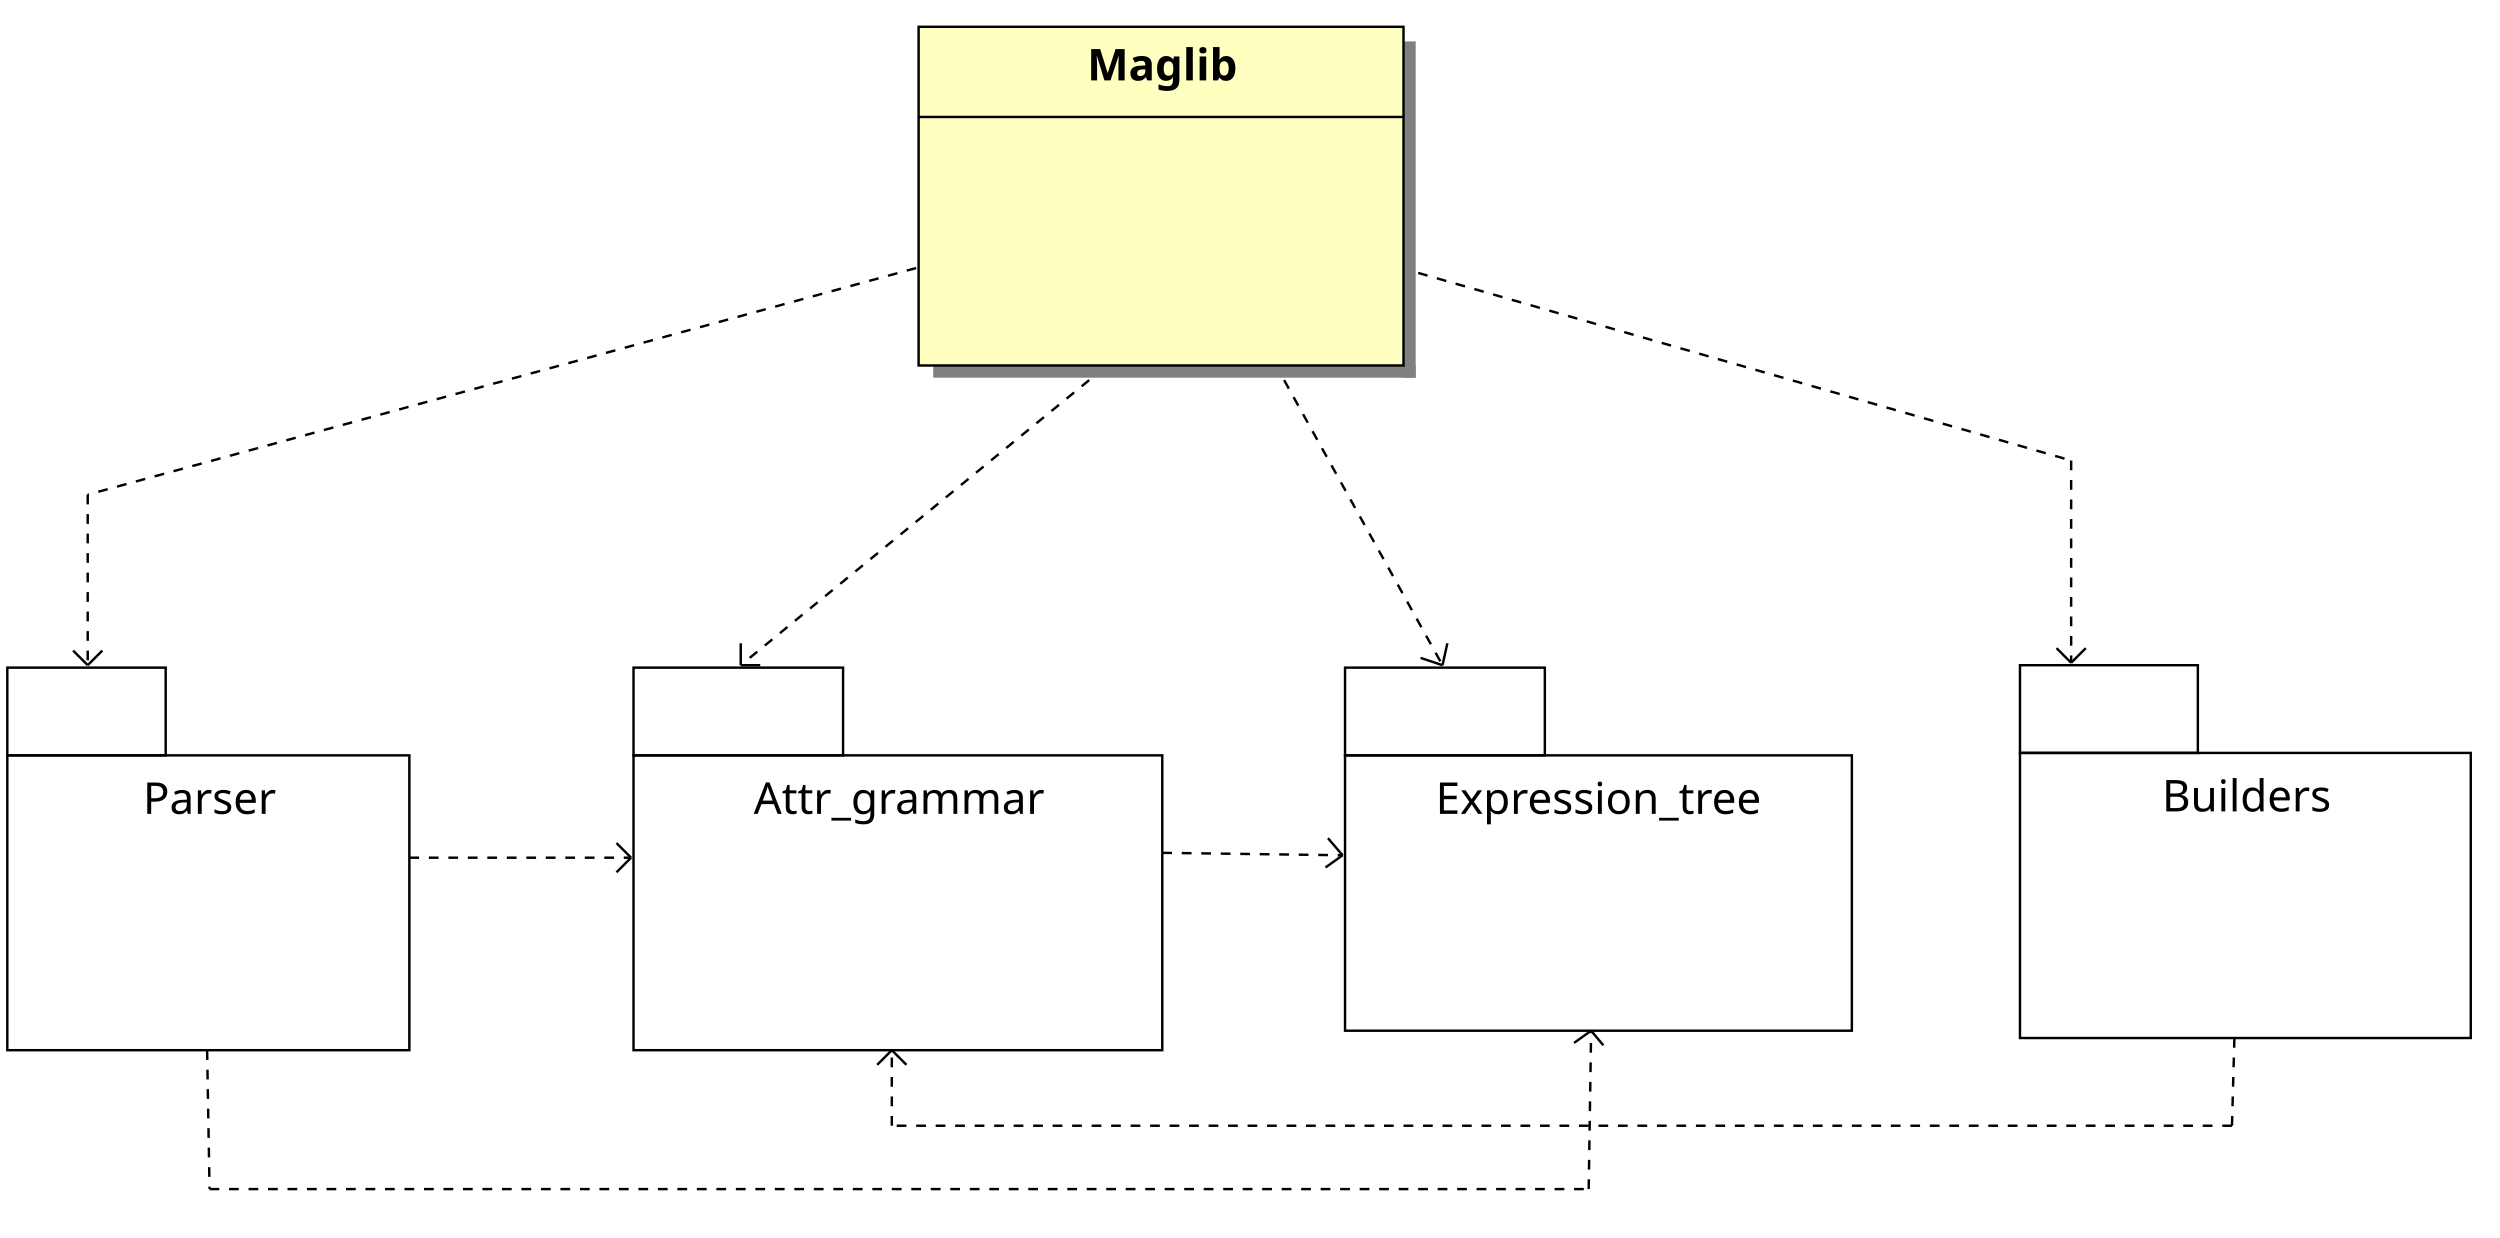
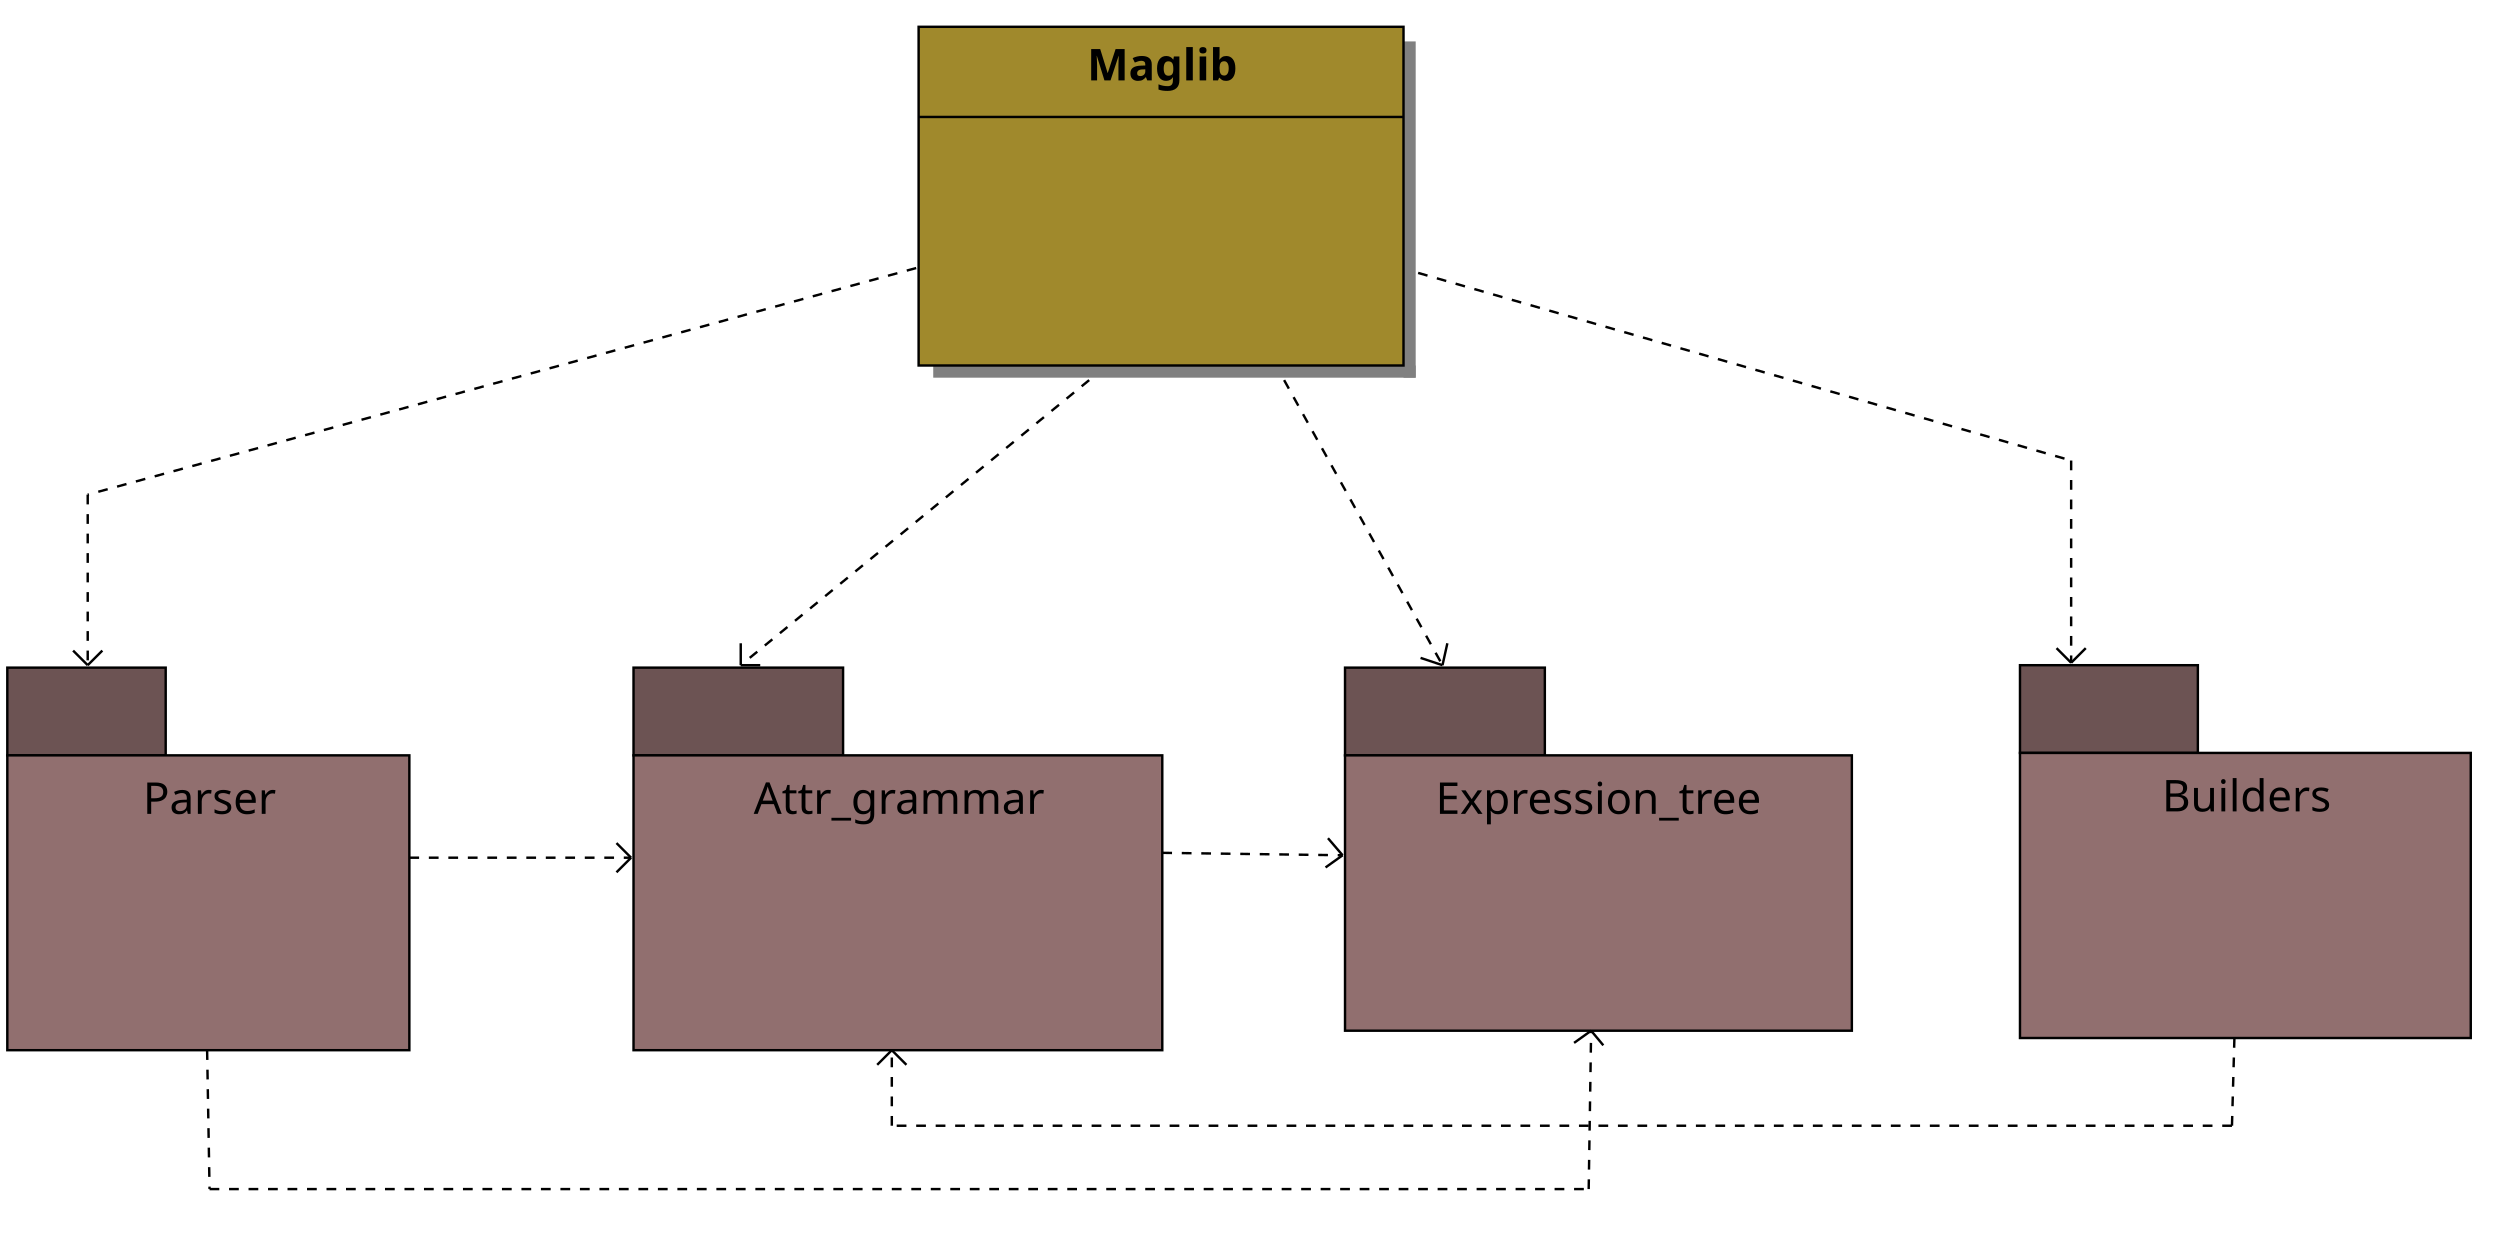
- <svg xmlns="http://www.w3.org/2000/svg" width="1026" height="508" version="1.1">
-   <g>
-     <rect fill="none" stroke="black" stroke-width="1" stroke-opacity="1" x="552" y="274" width="82" height="36" />
-     <rect fill="none" stroke="black" stroke-width="1" stroke-opacity="1" x="552" y="310" width="208" height="113" />
-     <text font-family="Sans Serif" font-size="18" fill="#000000" xml:space="preserve" text-anchor="middle" x="656" y="334">Expression_tree</text>
+ <svg xmlns="http://www.w3.org/2000/svg" width="1026" height="508" version="1.1" id="svg2">
+   <defs id="defs137">
+     </defs>
+   <rect style="fill:#6c5353;stroke:#000000;stroke-width:1;stroke-opacity:1" id="rect6" height="36" width="82" y="274" x="552" />
+   <rect style="fill:#916f6f;stroke:#000000;stroke-width:1;stroke-opacity:1" id="rect8" height="113" width="208" y="310" x="552" />
+   <text style="font-size:18px;text-anchor:middle;fill:#000000;font-family:Sans Serif" id="text10" y="334" x="656" xml:space="preserve" font-size="18">Expression_tree</text>
+   <rect style="fill:#6c5353;stroke:#000000;stroke-width:1;stroke-opacity:1" id="rect14" height="36" width="86" y="274" x="260" />
+   <rect style="fill:#916f6f;stroke:#000000;stroke-width:1;stroke-opacity:1" id="rect16" height="121" width="217" y="310" x="260" />
+   <text style="font-size:18px;text-anchor:middle;fill:#000000;font-family:Sans Serif" id="text18" y="334" x="369" xml:space="preserve" font-size="18">Attr_grammar</text>
+   <rect style="fill:#6c5353;stroke:#000000;stroke-width:1;stroke-opacity:1" id="rect22" height="36" width="73" y="273" x="829" />
+   <rect style="fill:#916f6f;stroke:#000000;stroke-width:1;stroke-opacity:1" id="rect24" height="117" width="185" y="309" x="829" />
+   <text style="font-size:18px;text-anchor:middle;fill:#000000;font-family:Sans Serif" id="text26" y="333" x="922" xml:space="preserve" font-size="18">Builders</text>
+   <rect style="fill:#6c5353;stroke:#000000;stroke-width:1;stroke-opacity:1" id="rect30" height="36" width="65" y="274" x="3" />
+   <rect style="fill:#916f6f;stroke:#000000;stroke-width:1;stroke-opacity:1" id="rect32" height="121" width="165" y="310" x="3" />
+   <text style="font-size:18px;text-anchor:middle;fill:#000000;font-family:Sans Serif" id="text34" y="334" x="86" xml:space="preserve" font-size="18">Parser</text>
+   <rect style="fill:#808080;stroke:none;stroke-opacity:1" id="rect38" height="138" width="5" y="17" x="576" />
+   <rect style="fill:#808080;stroke:none;stroke-opacity:1" id="rect40" height="5" width="198" y="150" x="383" />
+   <rect style="fill:#a0892c;stroke:#000000;stroke-width:1;stroke-opacity:1" id="rect42" height="139" width="199" y="11" x="377" />
+   <text style="font-size:18px;font-weight:bold;text-anchor:middle;fill:#000000;font-family:Sans Serif" id="text44" y="33" x="477" font-weight="bold" xml:space="preserve" font-size="18">Maglib</text>
+   <line style="stroke:#000000;stroke-opacity:1" id="line46" y2="48" x2="576" y1="48" x1="377" />
+   <g id="g48">
+     <line stroke="black" stroke-opacity="1" x1="259" y1="352" x2="253" y2="346" id="line50" />
+     <line stroke="black" stroke-opacity="1" x1="259" y1="352" x2="253" y2="358" id="line52" />
+     <line stroke-dasharray="4,4" stroke="black" stroke-opacity="1" x1="168" y1="352" x2="259" y2="352" id="line54" />
  </g>
-   <g>
-     <rect fill="none" stroke="black" stroke-width="1" stroke-opacity="1" x="260" y="274" width="86" height="36" />
-     <rect fill="none" stroke="black" stroke-width="1" stroke-opacity="1" x="260" y="310" width="217" height="121" />
-     <text font-family="Sans Serif" font-size="18" fill="#000000" xml:space="preserve" text-anchor="middle" x="369" y="334">Attr_grammar</text>
+   <g id="g56">
+     <line stroke="black" stroke-opacity="1" x1="304" y1="273" x2="312" y2="273" id="line58" />
+     <line stroke="black" stroke-opacity="1" x1="304" y1="273" x2="304" y2="264" id="line60" />
+     <line stroke-dasharray="4,4" stroke="black" stroke-opacity="1" x1="447" y1="156" x2="304" y2="273" id="line62" />
  </g>
-   <g>
-     <rect fill="none" stroke="black" stroke-width="1" stroke-opacity="1" x="829" y="273" width="73" height="36" />
-     <rect fill="none" stroke="black" stroke-width="1" stroke-opacity="1" x="829" y="309" width="185" height="117" />
-     <text font-family="Sans Serif" font-size="18" fill="#000000" xml:space="preserve" text-anchor="middle" x="922" y="333">Builders</text>
+   <g id="g64">
+     <line stroke-dasharray="4,4" stroke="black" stroke-opacity="1" x1="582" y1="112" x2="850" y2="189" id="line66" />
  </g>
-   <g>
-     <rect fill="none" stroke="black" stroke-width="1" stroke-opacity="1" x="3" y="274" width="65" height="36" />
-     <rect fill="none" stroke="black" stroke-width="1" stroke-opacity="1" x="3" y="310" width="165" height="121" />
-     <text font-family="Sans Serif" font-size="18" fill="#000000" xml:space="preserve" text-anchor="middle" x="86" y="334">Parser</text>
+   <g id="g68">
+     <line stroke-dasharray="4,4" stroke="black" stroke-opacity="1" x1="917" y1="426" x2="916" y2="462" id="line70" />
  </g>
-   <g>
-     <rect fill="#808080" stroke="none" stroke-opacity="1" x="576" y="17" width="5" height="138" />
-     <rect fill="#808080" stroke="none" stroke-opacity="1" x="383" y="150" width="198" height="5" />
-     <rect fill="#ffffc0" stroke="black" stroke-width="1" stroke-opacity="1" x="377" y="11" width="199" height="139" />
-     <text font-family="Sans Serif" font-size="18" fill="#000000" xml:space="preserve" font-weight="bold" text-anchor="middle" x="477" y="33">Maglib</text>
-     <line stroke="black" stroke-opacity="1" x1="377" y1="48" x2="576" y2="48" />
+   <g id="g72">
+     <line stroke="black" stroke-opacity="1" x1="592" y1="273" x2="594" y2="264" id="line74" />
+     <line stroke="black" stroke-opacity="1" x1="592" y1="273" x2="583" y2="270" id="line76" />
+     <line stroke-dasharray="4,4" stroke="black" stroke-opacity="1" x1="527" y1="156" x2="592" y2="273" id="line78" />
  </g>
-   <g>
-     <line stroke="black" stroke-opacity="1" x1="259" y1="352" x2="253" y2="346" />
-     <line stroke="black" stroke-opacity="1" x1="259" y1="352" x2="253" y2="358" />
-     <line stroke-dasharray="4,4" stroke="black" stroke-opacity="1" x1="168" y1="352" x2="259" y2="352" />
+   <g id="g80">
+     <line stroke="black" stroke-opacity="1" x1="551" y1="351" x2="545" y2="344" id="line82" />
+     <line stroke="black" stroke-opacity="1" x1="551" y1="351" x2="544" y2="356" id="line84" />
+     <line stroke-dasharray="4,4" stroke="black" stroke-opacity="1" x1="477" y1="350" x2="551" y2="351" id="line86" />
  </g>
-   <g>
-     <line stroke="black" stroke-opacity="1" x1="304" y1="273" x2="312" y2="273" />
-     <line stroke="black" stroke-opacity="1" x1="304" y1="273" x2="304" y2="264" />
-     <line stroke-dasharray="4,4" stroke="black" stroke-opacity="1" x1="447" y1="156" x2="304" y2="273" />
+   <g id="g88">
+     <line stroke-dasharray="4,4" stroke="black" stroke-opacity="1" x1="85" y1="431" x2="86" y2="488" id="line90" />
  </g>
-   <g>
-     <line stroke-dasharray="4,4" stroke="black" stroke-opacity="1" x1="582" y1="112" x2="850" y2="189" />
+   <g id="g92">
+     <line stroke-dasharray="4,4" stroke="black" stroke-opacity="1" x1="376" y1="110" x2="36" y2="203" id="line94" />
  </g>
-   <g>
-     <line stroke-dasharray="4,4" stroke="black" stroke-opacity="1" x1="917" y1="426" x2="916" y2="462" />
+   <g id="g96">
+     <line stroke="black" stroke-opacity="1" x1="653" y1="423" x2="646" y2="428" id="line98" />
+     <line stroke="black" stroke-opacity="1" x1="653" y1="423" x2="658" y2="429" id="line100" />
+     <line stroke-dasharray="4,4" stroke="black" stroke-opacity="1" x1="652" y1="488" x2="653" y2="423" id="line102" />
  </g>
-   <g>
-     <line stroke="black" stroke-opacity="1" x1="592" y1="273" x2="594" y2="264" />
-     <line stroke="black" stroke-opacity="1" x1="592" y1="273" x2="583" y2="270" />
-     <line stroke-dasharray="4,4" stroke="black" stroke-opacity="1" x1="527" y1="156" x2="592" y2="273" />
+   <g id="g104">
+     <line stroke-dasharray="4,4" stroke="black" stroke-opacity="1" x1="916" y1="462" x2="366" y2="462" id="line106" />
  </g>
-   <g>
-     <line stroke="black" stroke-opacity="1" x1="551" y1="351" x2="545" y2="344" />
-     <line stroke="black" stroke-opacity="1" x1="551" y1="351" x2="544" y2="356" />
-     <line stroke-dasharray="4,4" stroke="black" stroke-opacity="1" x1="477" y1="350" x2="551" y2="351" />
+   <g id="g108">
+     <line stroke="black" stroke-opacity="1" x1="36" y1="273" x2="42" y2="267" id="line110" />
+     <line stroke="black" stroke-opacity="1" x1="36" y1="273" x2="30" y2="267" id="line112" />
+     <line stroke-dasharray="4,4" stroke="black" stroke-opacity="1" x1="36" y1="203" x2="36" y2="273" id="line114" />
  </g>
-   <g>
-     <line stroke-dasharray="4,4" stroke="black" stroke-opacity="1" x1="85" y1="431" x2="86" y2="488" />
+   <g id="g116">
+     <line stroke="black" stroke-opacity="1" x1="850" y1="272" x2="856" y2="266" id="line118" />
+     <line stroke="black" stroke-opacity="1" x1="850" y1="272" x2="844" y2="266" id="line120" />
+     <line stroke-dasharray="4,4" stroke="black" stroke-opacity="1" x1="850" y1="189" x2="850" y2="272" id="line122" />
  </g>
-   <g>
-     <line stroke-dasharray="4,4" stroke="black" stroke-opacity="1" x1="376" y1="110" x2="36" y2="203" />
+   <g id="g124">
+     <line stroke-dasharray="4,4" stroke="black" stroke-opacity="1" x1="86" y1="488" x2="652" y2="488" id="line126" />
  </g>
-   <g>
-     <line stroke="black" stroke-opacity="1" x1="653" y1="423" x2="646" y2="428" />
-     <line stroke="black" stroke-opacity="1" x1="653" y1="423" x2="658" y2="429" />
-     <line stroke-dasharray="4,4" stroke="black" stroke-opacity="1" x1="652" y1="488" x2="653" y2="423" />
-   </g>
-   <g>
-     <line stroke-dasharray="4,4" stroke="black" stroke-opacity="1" x1="916" y1="462" x2="366" y2="462" />
-   </g>
-   <g>
-     <line stroke="black" stroke-opacity="1" x1="36" y1="273" x2="42" y2="267" />
-     <line stroke="black" stroke-opacity="1" x1="36" y1="273" x2="30" y2="267" />
-     <line stroke-dasharray="4,4" stroke="black" stroke-opacity="1" x1="36" y1="203" x2="36" y2="273" />
-   </g>
-   <g>
-     <line stroke="black" stroke-opacity="1" x1="850" y1="272" x2="856" y2="266" />
-     <line stroke="black" stroke-opacity="1" x1="850" y1="272" x2="844" y2="266" />
-     <line stroke-dasharray="4,4" stroke="black" stroke-opacity="1" x1="850" y1="189" x2="850" y2="272" />
-   </g>
-   <g>
-     <line stroke-dasharray="4,4" stroke="black" stroke-opacity="1" x1="86" y1="488" x2="652" y2="488" />
-   </g>
-   <g>
-     <line stroke="black" stroke-opacity="1" x1="366" y1="431" x2="360" y2="437" />
-     <line stroke="black" stroke-opacity="1" x1="366" y1="431" x2="372" y2="437" />
-     <line stroke-dasharray="4,4" stroke="black" stroke-opacity="1" x1="366" y1="462" x2="366" y2="431" />
+   <g id="g128">
+     <line stroke="black" stroke-opacity="1" x1="366" y1="431" x2="360" y2="437" id="line130" />
+     <line stroke="black" stroke-opacity="1" x1="366" y1="431" x2="372" y2="437" id="line132" />
+     <line stroke-dasharray="4,4" stroke="black" stroke-opacity="1" x1="366" y1="462" x2="366" y2="431" id="line134" />
  </g>
</svg>
